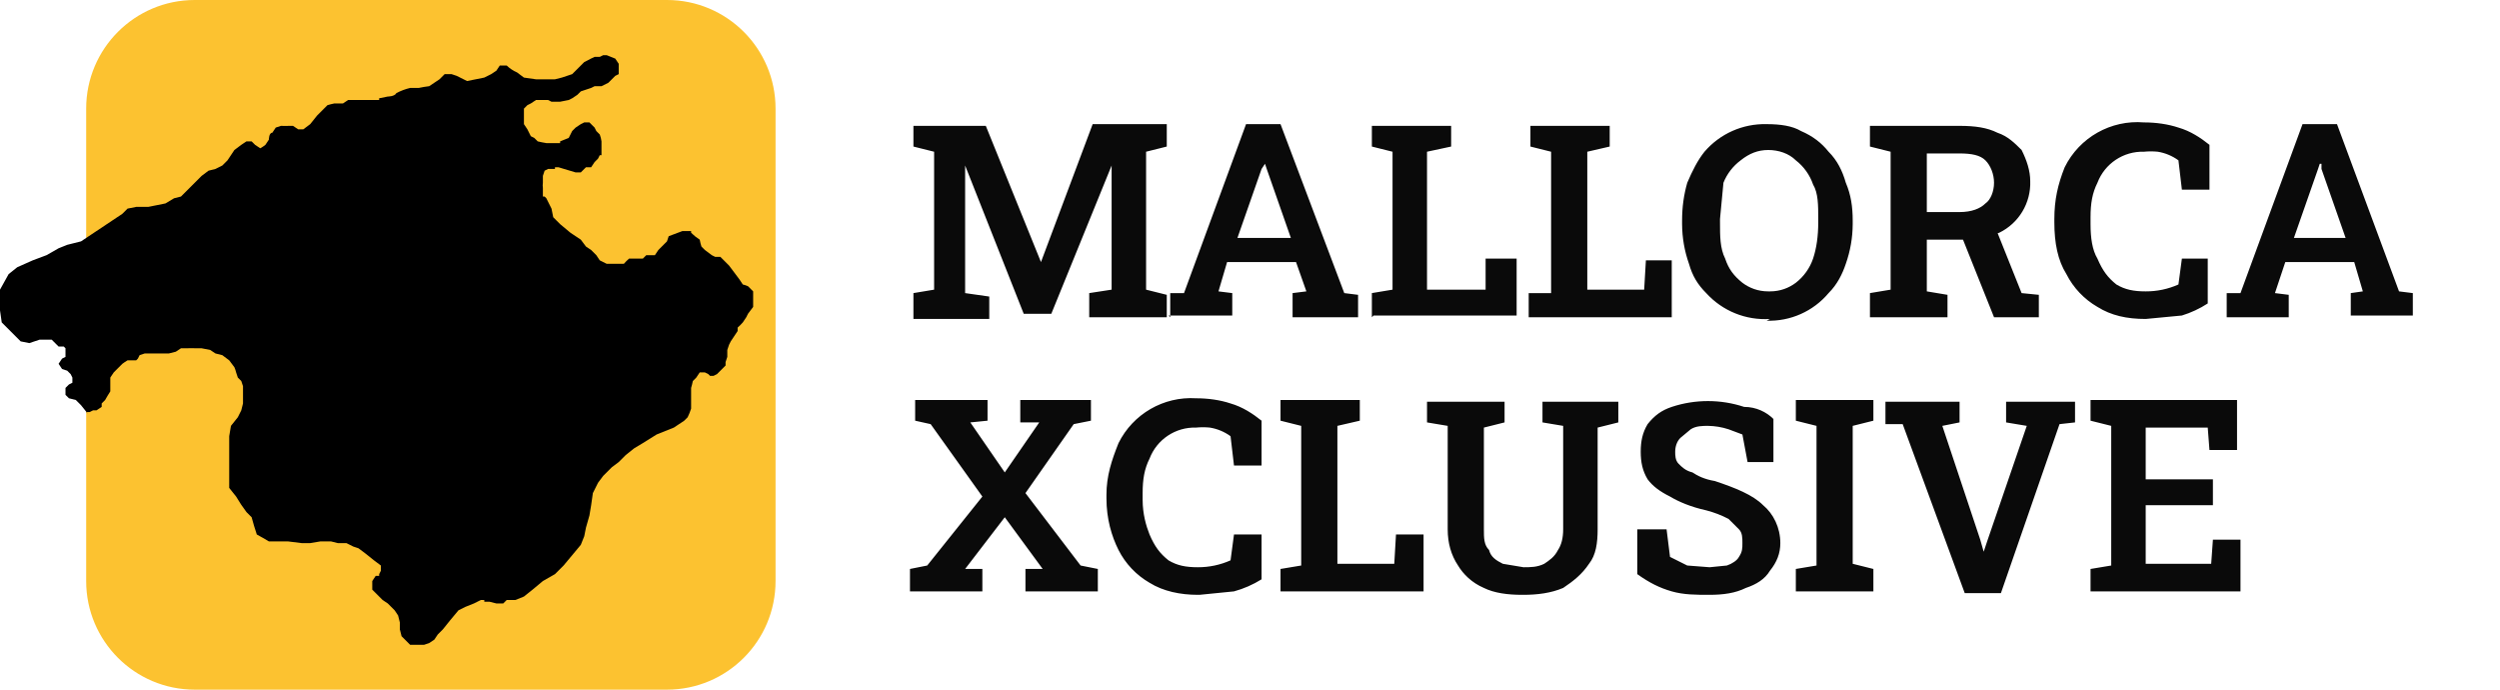
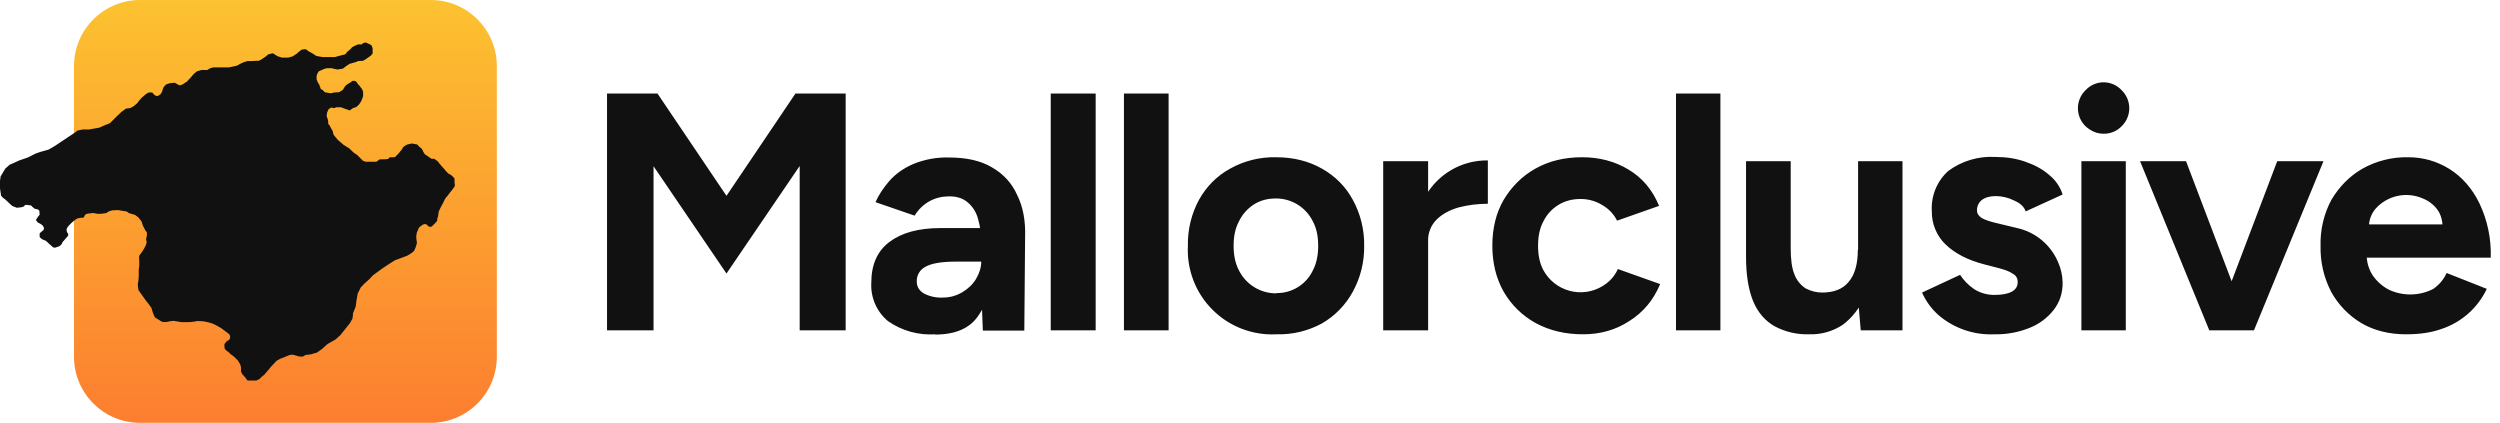
- <svg xmlns="http://www.w3.org/2000/svg" fill="none" viewBox="0 0 145 40">
-   <path fill="#0A0A0A" d="M53 18.4V17l1.2-.2V8.8L53 8.5V7.3h4.2l3.2 7.9 3-8h4.3v1.3l-1.2.3v8l1.2.3v1.3h-4.5V17l1.3-.2V9.6L61 18.2h-1.6l-3.4-8.6V17l1.4.2v1.3H53Zm14.9 0V17h.8l3.6-9.8h2L78 17l.8.1v1.3H75V17l.8-.1-.6-1.7h-4l-.5 1.7.8.1v1.3h-3.7Zm4-4.6h3l-1.4-4-.1-.3-.2.3-1.4 4Zm7.7 4.6V17l1.2-.2V8.8l-1.2-.3V7.3h4.6v1.2l-1.4.3v8h3.4V15H88v3.3h-8.3Zm9.1 0V17L90 17V8.8l-1.2-.3V7.3h4.6v1.2l-1.3.3v8h3.3l.1-1.7H97v3.3h-8.3Zm14 .1A4.6 4.6 0 0 1 99 17c-.5-.5-.8-1-1-1.7a7 7 0 0 1-.4-2.3v-.2c0-.8.1-1.5.3-2.2.3-.7.6-1.3 1-1.8a4.6 4.6 0 0 1 3.6-1.6c.8 0 1.5.1 2 .4.7.3 1.2.7 1.6 1.2.5.5.8 1.1 1 1.8.3.7.4 1.4.4 2.2v.2a7 7 0 0 1-.4 2.3c-.2.6-.5 1.2-1 1.7a4.5 4.5 0 0 1-3.6 1.6Zm0-1.6c.6 0 1.1-.2 1.5-.5a3 3 0 0 0 1-1.4c.2-.6.3-1.3.3-2.1v-.2c0-.8 0-1.5-.3-2a3 3 0 0 0-1-1.4c-.4-.4-1-.6-1.6-.6-.6 0-1.1.2-1.6.6a3 3 0 0 0-1 1.3l-.2 2.1v.2c0 .8 0 1.5.3 2.1.2.6.5 1 1 1.4.4.3.9.5 1.5.5Zm5.8 1.5V17l1.2-.2V8.8l-1.2-.3V7.3h5.2c.9 0 1.6.1 2.2.4.6.2 1 .6 1.4 1 .3.6.5 1.2.5 1.8a3.2 3.2 0 0 1-1.8 3c-.6.2-1.3.4-2 .4h-2.2v3l1.2.2v1.3h-4.5Zm7.2 0-2-5 2-.4 1.6 4 1 .1v1.3h-2.6Zm-3.9-6.1h1.9c.7 0 1.2-.2 1.5-.5.3-.2.5-.7.5-1.2s-.2-1-.5-1.3c-.3-.3-.8-.4-1.5-.4h-1.9v3.4Zm12.7 6.2c-1.1 0-2-.2-2.8-.7a4.6 4.6 0 0 1-1.8-1.9c-.5-.8-.7-1.8-.7-3v-.2c0-1.1.2-2 .6-3a4.7 4.7 0 0 1 4.6-2.6c.7 0 1.4.1 2 .3.7.2 1.3.6 1.8 1V11h-1.6l-.2-1.7a2.8 2.8 0 0 0-1.2-.5 4 4 0 0 0-.8 0 2.8 2.8 0 0 0-2.7 1.8c-.3.6-.4 1.2-.4 2v.4c0 .8.1 1.5.4 2 .3.7.6 1.1 1.1 1.5.5.3 1 .4 1.7.4a4.6 4.6 0 0 0 1.9-.4l.2-1.5h1.5v2.6a6 6 0 0 1-1.5.7l-2.1.2Zm4.7-.1V17h.8l3.6-9.8h2l3.6 9.7.8.1v1.3h-3.6V17l.7-.1-.5-1.7h-4L132 17l.8.1v1.3h-3.6Zm3.9-4.6h3l-1.4-4v-.3h-.1l-.1.3-1.4 4ZM52.8 34.4V33l1-.2 3.2-4-3-4.2-.9-.2v-1.2h4.2v1.2l-1 .1 2 2.9 2-2.9h-1.1v-1.3h4.1v1.2l-1 .2-2.8 4 3.2 4.2 1 .2v1.3h-4.2V33h1l-2.2-3-2.3 3h1v1.3h-4.2Zm16.7.1c-1 0-2-.2-2.8-.7a4.6 4.6 0 0 1-1.8-1.9c-.4-.8-.7-1.8-.7-3v-.2c0-1.1.3-2 .7-3a4.7 4.7 0 0 1 4.5-2.6c.7 0 1.4.1 2 .3.7.2 1.3.6 1.8 1V27h-1.6l-.2-1.7a2.8 2.8 0 0 0-1.2-.5 4 4 0 0 0-.8 0 2.8 2.8 0 0 0-2.7 1.8c-.3.6-.4 1.2-.4 2v.4c0 .8.2 1.5.4 2 .3.7.6 1.1 1.1 1.5.5.3 1 .4 1.7.4a4.6 4.6 0 0 0 1.9-.4l.2-1.5h1.6v2.6a6 6 0 0 1-1.6.7l-2 .2Zm4.8-.1V33l1.2-.2v-8.1l-1.2-.3v-1.2h4.6v1.2l-1.3.3v8h3.3L81 31h1.6v3.3h-8.3Zm14 .1c-.8 0-1.6-.1-2.2-.4-.7-.3-1.2-.8-1.5-1.3-.4-.6-.6-1.3-.6-2.1v-6l-1.2-.2v-1.2h4.5v1.2l-1.2.3v5.9c0 .5 0 .9.3 1.2.1.4.4.6.8.8l1.2.2c.4 0 .8 0 1.2-.2.3-.2.6-.4.8-.8.2-.3.3-.7.3-1.2v-6l-1.2-.2v-1.2h4.4v1.2l-1.2.3v5.9c0 .8-.1 1.5-.5 2-.4.6-.9 1-1.5 1.4-.7.3-1.5.4-2.3.4Zm10.9 0c-.8 0-1.5 0-2.2-.2-.7-.2-1.3-.5-2-1v-2.6h1.7l.2 1.6 1 .5 1.3.1 1-.1c.3-.1.6-.3.7-.5.2-.3.2-.5.2-.8 0-.3 0-.6-.2-.8l-.6-.6a6 6 0 0 0-1.3-.5c-.9-.2-1.6-.5-2.1-.8-.6-.3-1-.6-1.3-1-.3-.5-.4-1-.4-1.6 0-.6.1-1.1.4-1.6.4-.5.8-.8 1.4-1a6.7 6.7 0 0 1 4.2 0c.7 0 1.3.3 1.7.7v2.5h-1.5l-.3-1.6-.8-.3a4 4 0 0 0-1.2-.2c-.3 0-.7 0-1 .2l-.6.5c-.2.2-.3.5-.3.8 0 .2 0 .5.2.7.2.2.4.4.8.5.3.2.7.4 1.3.5 1.2.4 2.2.8 2.8 1.4.6.5 1 1.3 1 2.2 0 .6-.2 1.1-.6 1.6-.3.5-.8.8-1.4 1-.6.3-1.3.4-2.1.4Zm5-.1V33l1.2-.2v-8.1l-1.2-.3v-1.2h4.5v1.2l-1.2.3v8l1.2.3v1.3h-4.5Zm9.8 0-3.6-9.8h-1v-1.3h4.3v1.2l-1 .2 2.2 6.6.2.7.2-.6 2.3-6.7-1.2-.2v-1.2h4v1.2l-.9.1-3.4 9.8h-2Zm7.3 0V33l1.2-.2v-8.1l-1.2-.3v-1.2h8.5v2.9h-1.6l-.1-1.3h-3.6v3h3.9v1.5h-3.9v3.4h3.8l.1-1.4h1.6v3h-8.7Z" />
-   <rect width="40" height="40" x="5" fill="#FCC230" rx="6.3" />
-   <path fill="#000" d="m5.1 24-.4-.5-.3-.3-.4-.1-.2-.2v-.4l.2-.2.2-.1V21.9l-.1-.2-.2-.2-.3-.1-.2-.3a5.5 5.5 0 0 1 .2-.3l.2-.1v-.5l-.1-.1h-.3l-.1-.1-.2-.2-.1-.1h-.7l-.6.2-.5-.1-.3-.3-.5-.5-.3-.3A22.1 22.1 0 0 0 0 18V16.8l.5-.9.5-.4.9-.4.8-.3.7-.4.5-.2.8-.2.6-.4 1.2-.8.6-.4.3-.3.5-.1h.7l.5-.1.5-.1.5-.3.4-.1.4-.4.3-.3.5-.5.4-.3.4-.1.4-.2.3-.3.2-.3.2-.3.4-.3.3-.2h.3l.2.2.3.2a1.8 1.8 0 0 0 .3-.2l.2-.3s0-.4.2-.4l.2-.3.3-.1a5.6 5.6 0 0 0 .5 0h.2l.3.2a4 4 0 0 0 .3 0l.4-.3.4-.5.3-.3.3-.3a4.6 4.6 0 0 1 .4-.1h.5l.3-.2H22v-.1l.5-.1s.4 0 .5-.2a3.4 3.4 0 0 1 .8-.3h.5a6.7 6.7 0 0 1 .6-.1l.3-.2.3-.2.3-.3h.4l.3.1.2.1.4.2a45.3 45.3 0 0 0 1-.2 8 8 0 0 0 .4-.2l.3-.2.2-.3h.4a2 2 0 0 0 .6.4l.4.3.7.1h1.1l.4-.1.6-.2.2-.2a15 15 0 0 0 .3-.3l.2-.2.2-.1a4.6 4.6 0 0 1 .4-.2h.3l.2-.1h.2l.5.2.2.3v.6l-.2.1-.2.2-.2.2-.4.2a7.9 7.9 0 0 1-.4 0l-.2.1-.3.1-.3.1-.2.2-.3.2-.2.1a8.3 8.3 0 0 0-.5.1H32l-.2-.1h-.7l-.3.2-.2.1-.2.2V7.2l.2.3a10.3 10.3 0 0 1 .2.4l.2.1.2.2a6.4 6.4 0 0 0 .5.1h.8v-.1L33 8l.2-.4.2-.2.3-.2.2-.1H34.2l.1.1.2.2.1.2.2.2a1.7 1.7 0 0 1 .1.4V9h-.1l-.1.2-.2.2-.2.3H34l-.2.2-.1.1h-.3a58.6 58.6 0 0 1-1-.3h-.2v.1h-.4l-.2.1-.1.3v.4a1 1 0 0 0 0 .3v.5h.1l.1.1.2.4.1.2.1.5.4.4a28.9 28.9 0 0 0 .6.5l.6.4.3.4.3.2.3.3.2.3.4.2h1a2.9 2.9 0 0 1 .3-.3h.8l.2-.2h.5l.2-.3.2-.2.3-.3.1-.3a50.7 50.7 0 0 1 .8-.3h.5v.1a3 3 0 0 0 .5.4 3 3 0 0 0 .1.4l.2.2.4.3.2.1H41.8l.3.3.2.2.3.4.3.4.2.3a1.7 1.7 0 0 1 .3.1l.3.3v.9l-.3.4-.1.2-.2.3a3 3 0 0 1-.3.3v.2l-.2.3-.2.3-.1.2a3.1 3.1 0 0 1-.1.3v.4l-.1.3v.2l-.3.3-.2.2-.2.1h-.2l-.1-.1-.2-.1H40.6l-.2.3-.2.2a4 4 0 0 1-.1.4v1.2a3.7 3.7 0 0 1-.2.5l-.2.2-.3.2-.3.2-1 .4-.8.5-.5.3-.5.4-.4.4-.4.3-.5.5-.3.4-.3.6-.1.7-.1.6-.2.7-.1.5-.2.5-.5.6-.5.6-.5.5-.7.4-.6.5-.5.4-.5.2h-.5l-.2.2h-.4l-.4-.1h-.3v-.1h-.2l-.4.2-.5.2-.4.2-.5.6-.4.5-.3.3-.2.3-.3.2-.3.1H23.8l-.3-.3-.2-.2-.1-.4v-.4l-.1-.4-.2-.3-.4-.4-.3-.2-.2-.2-.4-.4v-.5a7 7 0 0 1 .2-.3h.2v-.1l.1-.2v-.3l-.4-.3-.5-.4-.4-.3-.3-.1-.4-.2h-.5l-.4-.1h-.6l-.6.1h-.5a19 19 0 0 0-.8-.1h-1.1a17.7 17.7 0 0 0-.7-.4 16 16 0 0 1-.3-1l-.3-.3a9 9 0 0 1-.6-.9l-.4-.5V25.3l.1-.6.4-.5a27.6 27.6 0 0 0 .2-.4l.1-.4v-1l-.1-.3-.2-.2-.1-.3a1.8 1.8 0 0 0-.1-.3l-.3-.4-.4-.3-.4-.1-.3-.2-.5-.1h-.3a8.2 8.2 0 0 0-.6 0h-.3l-.3.2-.4.1H8.4l-.3.1-.1.2-.1.1h-.5a3.5 3.5 0 0 0-.3.2l-.3.3-.2.2-.2.3v.2s-.1 0 0 0v.6a8.8 8.8 0 0 0-.3.5l-.2.2v.2l-.3.2h-.2l-.2.1H5Z" />
+ <svg xmlns="http://www.w3.org/2000/svg" fill="none" viewBox="0 0 946 160">
+   <rect width="160" height="160" x="28" fill="url(#a)" rx="25" />
+   <path fill="#111" d="M20.1 93.6 18.3 92s-1-1-1.2-1a7 7 0 0 1-1.2-.5l-.8-.7-.1-.3v-1c0-.2 0-.3.2-.4l.7-.6.6-.5.1-.4v-.5l-.1-.2-.4-.6-.1-.1-.7-.5-1-.5c0-.1-.8-.9-.7-1a20.3 20.3 0 0 1 .8-1.2l.4-.5.2-.3-.1-1.3-.1-.3-.4-.3-.2-.1-1-.2-.2-.1-.7-.6-.5-.5-.3-.1-.9-.1c-.2 0-1-.2-1.1 0l-.5.5c-.2.3-2 .5-2.5.5h-.2L4.8 78l-.2-.1-1-.9S2 75.4 1.9 75.4C1.6 75.3.4 74.2.4 74a78.5 78.5 0 0 0-.4-2.7v-2.8L.2 67v-.2l1.8-3H2l1.8-1.6H4l3.3-1.5 3.2-1.1 3-1.5 1.7-.6 3.2-.9 2.4-1.4 4.8-3.2 2.1-1.4 1.4-1 .2-.2 2-.4h2.4l2.2-.4 1.7-.3 2-.9 1.8-.7h.1l1.5-1.5 1-1 2-1.9 1.4-1 .2-.2 1.6-.2h.1l1.4-.8 1.4-1.2v-.1l.7-.9.9-1 1.4-1.2s1-.7 1.2-.7h1.1c.1 0 .3 0 .4.2l.5.6c.1.2 1.1.6 1.2.6a7.4 7.4 0 0 0 1.2-.7c.2-.3.7-1 .7-1.3.1-.1.3-1.2.6-1.5.2-.3.6-.8 1-1l1.2-.4a23.2 23.2 0 0 0 1.9-.2l.9.5.9.5A16.8 16.8 0 0 0 69 32l1.5-1h.1l1.5-1.6 1.2-1.4 1.2-1a18.6 18.6 0 0 1 1.7-.5h2.2l1-.6 1.2-.4H86.6l2-.4c.1 0 1.5-.3 1.8-.7a13.6 13.6 0 0 1 3.2-1.3h1.8A28 28 0 0 1 98 23l1.2-.7 1.2-.8 1.2-1h.2l1.2-.3h.4l1 .7.7.4 1.6.5a187.2 187.2 0 0 0 2.4 0l1.7-.5a31.2 31.2 0 0 0 1.5-1l.8-.7 1-.8 1.4-.2.3.1a7.9 7.9 0 0 0 2.1 1.3l1.7 1.1.2.1 2.3.4h4.6l1.4-.4 2.4-.6.3-.2.5-.7a55.2 55.2 0 0 0 1.3-1.1l.6-.7.2-.1.9-.5a18.6 18.6 0 0 1 1.2-.5h1.2c.2 0 .4 0 .5-.3 0-.1.1-.2.3-.2l.7-.2h.3l1.9.9.2.2.4 1V20.3l-.5.5v.1l-.8.6-1 .7-1.3.8a32.8 32.8 0 0 1-1.9.1l-.6.3-1 .3-1.4.4h-.1l-.8.5-1 .7s-.8.7-1 .7a34 34 0 0 0-1.9.3l-1.5-.3-.6-.2h-1.9l-1.1.3-1.1.5-.9.4-.1.2-.4.6-.3 1V30l.4 1v.1c.1.2.7 1 .7 1.2a35.6 35.6 0 0 1 .5 1.4l.8.4v.1l.7.7a26.4 26.4 0 0 0 2.2.4l1.4-.3 1.6-.1h.2l1.3-.8.2-.2.8-1.3.8-.7 1.2-.7.8-.6h.8l.3.1.5.4v.1l.6.8.7.7c0 .2.4.7.5.7a6.4 6.4 0 0 1 .6 1.3V36.4l-.5 1.4-.4.8-.7 1-1 .9a21.7 21.7 0 0 0-1.2.4l-.6.4a3 3 0 0 1-.6.5 199.6 199.6 0 0 1-2.3-.8l-1-.4a77.1 77.1 0 0 1-2 0l-.4.3h-.4l-.9-.2-.3.1-.7.5-.1.1-.5 1.1-.2 1.3a3.8 3.8 0 0 0 .4 1.2l.2 1.1v.7s0 .2.2.3l.3.3.1.2.5 1 .6 1c0 .2.3 1.5.5 1.6l1.4 1.7a111.6 111.6 0 0 0 2.2 1.9l2.4 1.5v.1l1.5 1.4 1.2.8 1 1 1 1v.1l1.2.5h4.1a11.3 11.3 0 0 1 1.3-.9h1.5l1.4-.1.3-.1.5-.5.4-.1h1.3l.4-.1.8-.8.8-.8v-.1l1-1.2.5-.9.2-.1 1-.7a16.1 16.1 0 0 1 2-.5l1.8.3.3.1a11.3 11.3 0 0 0 1.8 1.7l.5 1.1.5.8.1.1 1.5 1 1 .7H164.3c.1 0 .2 0 .3.2l1 .7.7.9 1.2 1.4c.1.2 1 1 1.2 1.4l1 1a6.7 6.7 0 0 1 1.2.7l1 1 .1.3v1.5c.1.2.2 1.1 0 1.4l-1.1 1.5-.6.7-.8 1.1a11.4 11.4 0 0 1-1 1.2l-.4.8-.5 1-.7 1.3-.4.8a11.2 11.2 0 0 1-.5 1.1l-.2 1.5v.2l-.3.8-.1 1-.7.8-.9.9c-.2.2-.5.5-.7.5h-.7l-.3-.2-.5-.5-.5-.3h-.5l-.8.3-.1.1-.9.7s-.4.3-.5.8a14.6 14.6 0 0 1-.6 1.4l-.2 1.4v.1l.1 1.3v.1c.1.2.3.8 0 1.6a13.4 13.4 0 0 1-.8 2.1c0 .2-.4.5-.6.7l-1 .7-1.2.7-4.3 1.6h-.1l-2.7 1.7-2.1 1.4-1.8 1.3-1.9 1.4-1.3 1.4-2 1.8-1.4 1.5v.1l-1.1 2.2v.2l-.4 2.3-.3 2.2v.1l-1 2.5v.1l-.2 1.9-1 1.8-1.6 2-2 2.5-2 1.8h-.1l-2.8 1.6-2.1 1.9-2 1.4h-.2l-2 .6h-.1l-1.7.2h-.2l-.9.6h-1.5l-1.3-.4-1.2-.3h-.1l-.8.1h-.1l-1.5.6-2 .8h-.1l-1.4.8-.1.1-1.9 2-1.5 1.8-1.2 1.4-1 .8-.9.9H98l-1 .5h-3.1c-.2 0-.3 0-.4-.2l-.8-1.1-.8-.9h-.1l-.6-1.2v-1.7l-.4-1.2-.8-1.3-.1-.1-1.4-1.4-1-.7s-1-.8-1-1c-.2 0-1.5-1-1.5-1.4 0-.4-.2-1.4 0-1.7a25.5 25.5 0 0 1 .8-1l.7-.4c.2 0 .2 0 .3-.2l.3-.8c0-.2 0-.8-.3-1.1-.3-.4-1.2-1-1.2-1l-2-1.5-1.8-1-1.2-.6-1.6-.5-1.9-.4-1.7-.1h-1c-.1 0-.5.2-1.1.2-.9.2-2.4.2-2.6.2H68.7a75.2 75.2 0 0 0-3-.5l-1.7.2-.7.2c-.3 0-1.6.2-2.1-.1a70.8 70.8 0 0 0-2.6-1.6l-.7-1.6a640.8 640.8 0 0 1-.6-2l-1-1.4a33.6 33.6 0 0 1-2.4-3.2l-1.5-2.1c0-.3-.4-2-.2-2.7.2-.6.3-2.3.3-2.5V102l.2-1.4v-2c0-.2-.2-1.6.1-2l1.3-1.8a100.9 100.9 0 0 0 1-1.8l.4-1.2v-.2l-.2-1v-.2l.3-1.4v-1l-.7-1-.5-1a5 5 0 0 1-.5-1.1 6.4 6.4 0 0 0-.4-1.2l-1.2-1.5-1.4-1h-.2l-1.7-.5h-.2c-.2-.3-.9-.7-1-.7a20 20 0 0 1-1.9-.3l-1.2-.2a33.6 33.6 0 0 0-2.3.1l-1.2.4h-.1l-.8.6a69.3 69.3 0 0 1-2 .3h-1.4l-1.6-.3h-.1l-1.7.2h-.1c-.2 0-1.1.3-1.2.5l-.4.8c-.1.2-.3.2-.4.3h-.7l-1.3.2a14 14 0 0 0-1 .6l-1.3 1.1-.7.7-.8.9-.4.8v.3l.1.7.1.2.4.6v.7l-.2.2a33.3 33.3 0 0 0-1.3 1.5l-.7.8v.1l-.2.5-.8.8-.2.1-.9.3-.5.2h-.4l-.5-.1ZM229.7 125V35.4h19.1l26.1 38.7L301 35.4h19V125h-17.4V62.8l-27.7 40.7-27.6-40.6V125h-17.6Zm142.2 0-.5-13V92.7c0-3.8-.5-7.1-1.3-9.8a12 12 0 0 0-3.9-6.3c-1.7-1.5-4-2.3-7-2.3-2.7 0-5.2.6-7.4 1.8a15 15 0 0 0-5.7 5.5l-14.8-5.1c1.2-2.8 3-5.4 5.2-8 2.3-2.6 5.3-4.8 9-6.4a33 33 0 0 1 13.7-2.5c6.5 0 11.9 1.2 16.1 3.7 4.4 2.5 7.6 6 9.6 10.5 2.2 4.4 3.2 9.7 3 15.8l-.3 35.5H372Zm-18 1.5a28 28 0 0 1-17.9-5 17.6 17.6 0 0 1-6.3-14.5c0-6.9 2.3-12 6.8-15.4 4.6-3.5 11-5.3 19.4-5.3H372V99h-10.4c-5.5 0-9.3.7-11.5 2a6 6 0 0 0-3.2 5.5c0 2 .9 3.4 2.6 4.5a14 14 0 0 0 7.2 1.6c2.8 0 5.2-.7 7.4-2s4-3 5.2-5c1.3-2.2 2-4.4 2-6.6h4c0 8.7-1.6 15.5-5 20.3-3.2 4.9-8.7 7.3-16.5 7.3Zm43.7-1.5V35.4h17V125h-17Zm27.7 0V35.4h16.9V125h-17Zm57.7 1.5A31.9 31.9 0 0 1 449.5 93a35 35 0 0 1 4.2-17.4c2.8-5 6.7-9 11.8-11.8a34 34 0 0 1 17.3-4.3c6.5 0 12.3 1.4 17.4 4.3 5 2.8 9 6.8 11.7 11.8a35 35 0 0 1 4.3 17.4 35 35 0 0 1-4.3 17.4 31 31 0 0 1-11.7 12 34 34 0 0 1-17.2 4.1Zm0-15.6a15 15 0 0 0 13.8-8.6c1.4-2.7 2-5.8 2-9.3 0-3.5-.6-6.6-2-9.2a15.5 15.5 0 0 0-14-8.7c-3.1 0-5.9.7-8.4 2.3a15.8 15.8 0 0 0-5.6 6.4c-1.4 2.6-2 5.7-2 9.2 0 3.5.6 6.6 2 9.3A15.7 15.7 0 0 0 483 111Zm52.4-19.6c0-6.9 1.3-12.6 4-17.1A26.7 26.7 0 0 1 563 60.7v16.4c-3.9 0-7.6.5-11.1 1.4-3.4 1-6.2 2.5-8.3 4.6a11 11 0 0 0-3.2 8.2h-5Zm-12 33.7V61h17v64h-17Zm75.6 1.5c-6.7 0-12.6-1.4-17.8-4.2a31.4 31.4 0 0 1-12.2-11.9c-2.9-5.1-4.3-11-4.3-17.4 0-6.6 1.4-12.4 4.3-17.4 3-5 7-9 12-11.8 5.2-2.9 11-4.3 17.7-4.3 6.4 0 12.3 1.5 17.6 4.7 5.3 3.2 9 7.7 11.5 13.7l-15.9 5.6c-1.2-2.4-3-4.4-5.6-5.9a15.5 15.5 0 0 0-8.3-2.3c-3.2 0-6 .8-8.4 2.3a15.1 15.1 0 0 0-5.6 6.2c-1.4 2.6-2 5.7-2 9.2 0 3.5.6 6.6 2 9.2a16 16 0 0 0 22.5 6c2.6-1.6 4.5-3.7 5.7-6.4l16 5.7c-2.5 6-6.4 10.7-11.7 14-5.2 3.4-11 5-17.5 5Zm35.2-1.5V35.4H651V125h-17Zm69.9 0-1-11.8V61h16.8v64h-15.8Zm-43.4-31.2V61h16.9v32.8h-17Zm16.9 0c0 4.2.4 7.6 1.4 10a11 11 0 0 0 4.2 5.3c1.9 1 4 1.6 6.3 1.6 4.4 0 7.8-1.3 10-4 2.4-2.8 3.5-6.9 3.5-12.2h5.8c0 6.9-1 12.7-3 17.4-2.1 4.7-5 8.4-8.5 11a21.7 21.7 0 0 1-12.7 3.6 26 26 0 0 1-13-3c-3.6-2-6.4-5.2-8.2-9.5-1.8-4.4-2.7-10-2.7-16.8v-3.4h16.9Zm77 32.7a30.4 30.4 0 0 1-21-7.2 25 25 0 0 1-6.3-8.6l14.4-6.7c1.3 2 3 3.8 5.3 5.4 2.2 1.4 4.8 2.2 7.7 2.2 2.8 0 5-.4 6.5-1.2 1.5-.8 2.3-2 2.3-3.6 0-1.5-.6-2.6-2-3.3-1.1-.8-2.8-1.4-5-2l-5.8-1.5c-6.1-1.6-11-4.1-14.6-7.6A17.1 17.1 0 0 1 731 80a19 19 0 0 1 6.2-15.3 27.3 27.3 0 0 1 18-5.3c4.1 0 7.8.6 11.2 1.8 3.5 1.2 6.5 2.8 9 5 2.5 2 4.2 4.6 5.1 7.4l-14 6.4c-.5-1.7-2-3.1-4.3-4.1a15.8 15.8 0 0 0-7-1.7c-2.2 0-4 .5-5.3 1.5a4.8 4.8 0 0 0-1.8 4c0 1.1.6 2 1.8 2.8 1.2.7 3 1.3 5.1 1.8l8.3 2A22 22 0 0 1 778.7 99a20 20 0 0 1 1.8 8c0 4-1.1 7.3-3.4 10.3a21.7 21.7 0 0 1-9.2 6.8 33.6 33.6 0 0 1-13.2 2.4Zm33-1.5V61h16.8v64h-16.9Zm8.4-74.4c-2.6 0-4.8-1-6.8-2.8a9.5 9.5 0 0 1 0-13.7 9.3 9.3 0 0 1 13.6 0 9.5 9.5 0 0 1 0 13.7 9.2 9.2 0 0 1-6.8 2.8Zm41.4 74.4 24.3-64h17.5l-26.3 64h-15.5Zm-1.4 0-26.2-64h17.4l24.3 64H836Zm74.4 1.5c-6.3 0-12-1.4-16.8-4.2a31.5 31.5 0 0 1-11.5-11.9 36 36 0 0 1-4-17.4 35 35 0 0 1 4.1-17.4c3-5 6.9-9 11.8-11.8a34 34 0 0 1 17.3-4.3c5.6 0 10.8 1.5 15.5 4.4 4.8 3 8.6 7.3 11.4 13a44.6 44.6 0 0 1 4.3 20.6H894l1.5-1.6c0 3.2.8 6 2.4 8.4a17 17 0 0 0 6 5.3 19.1 19.1 0 0 0 16.9-.3c2.2-1.6 3.9-3.5 5-6l15.2 6a29 29 0 0 1-17.2 15.2c-3.9 1.4-8.4 2-13.4 2Zm-14-40-1.5-1.6h30.9l-1.5 1.6c0-3.1-.7-5.5-2.1-7.3a12.6 12.6 0 0 0-5.4-4.1 15.6 15.6 0 0 0-18 4 10.8 10.8 0 0 0-2.4 7.4Z" />
+   <defs>
+     <linearGradient id="a" x1="108" x2="108" y1="0" y2="160" gradientUnits="userSpaceOnUse">
+       <stop stop-color="#FCC230" />
+       <stop offset="1" stop-color="#FC7E30" />
+     </linearGradient>
+   </defs>
</svg>
